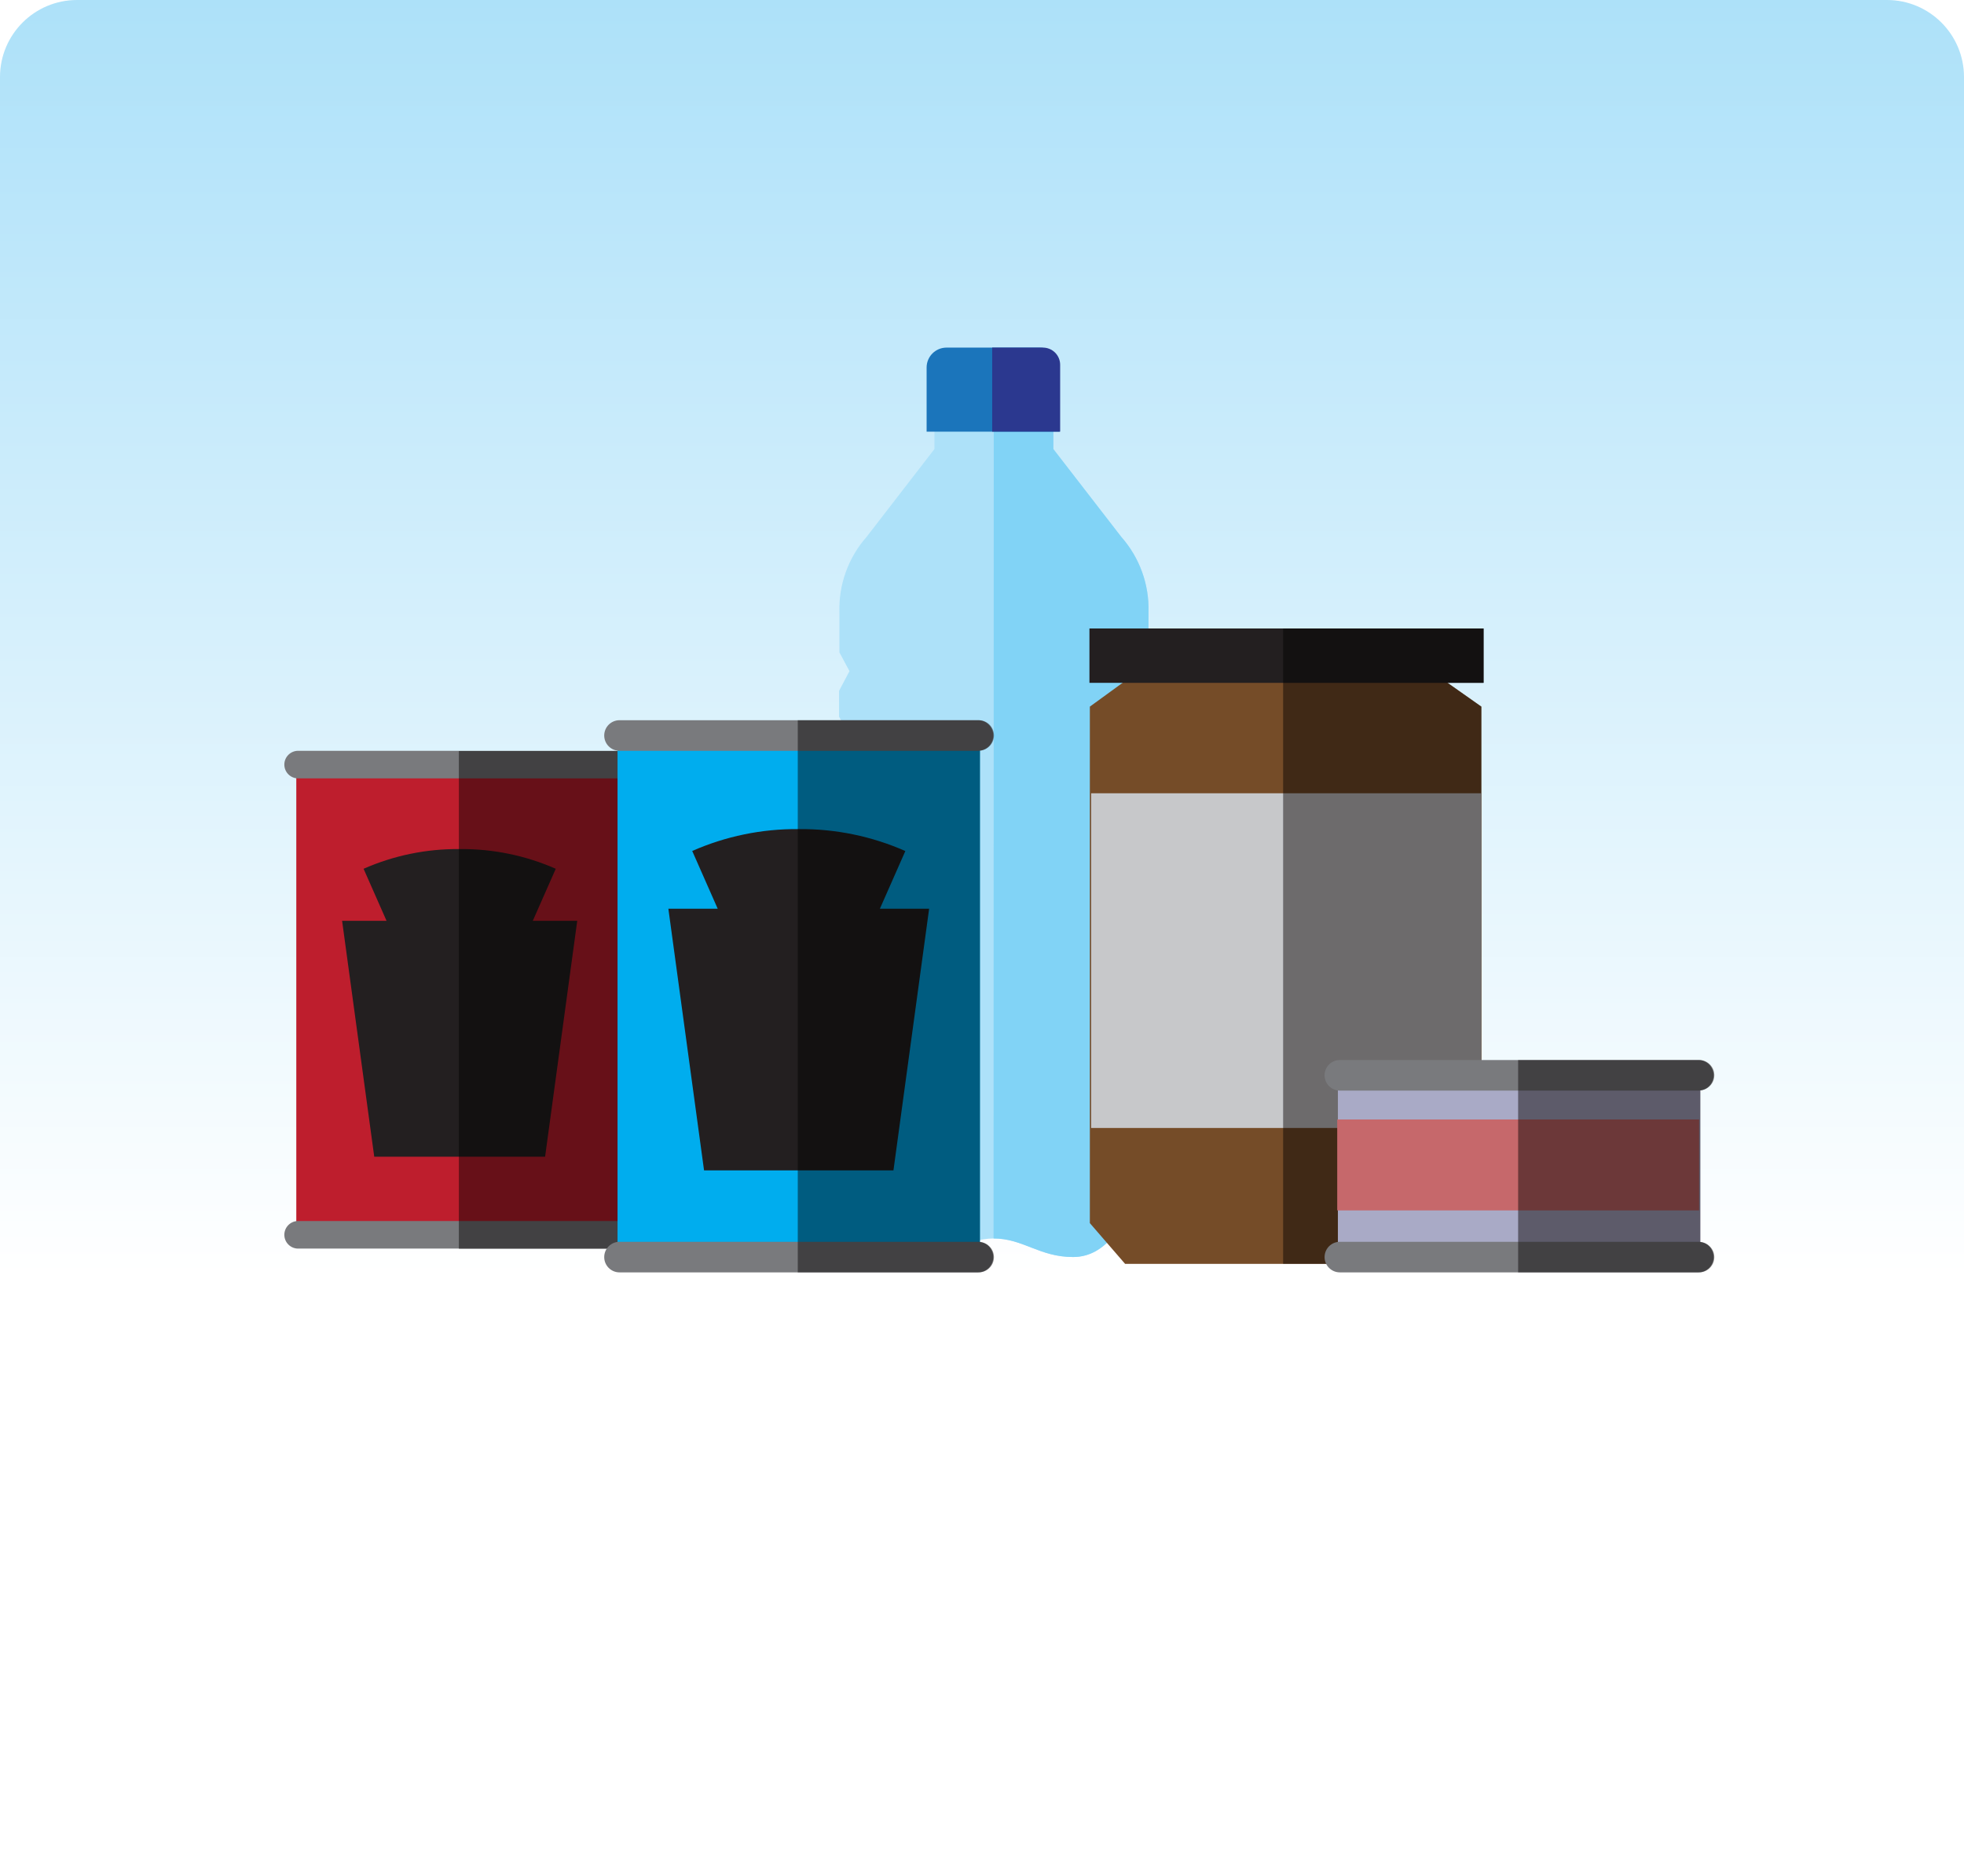
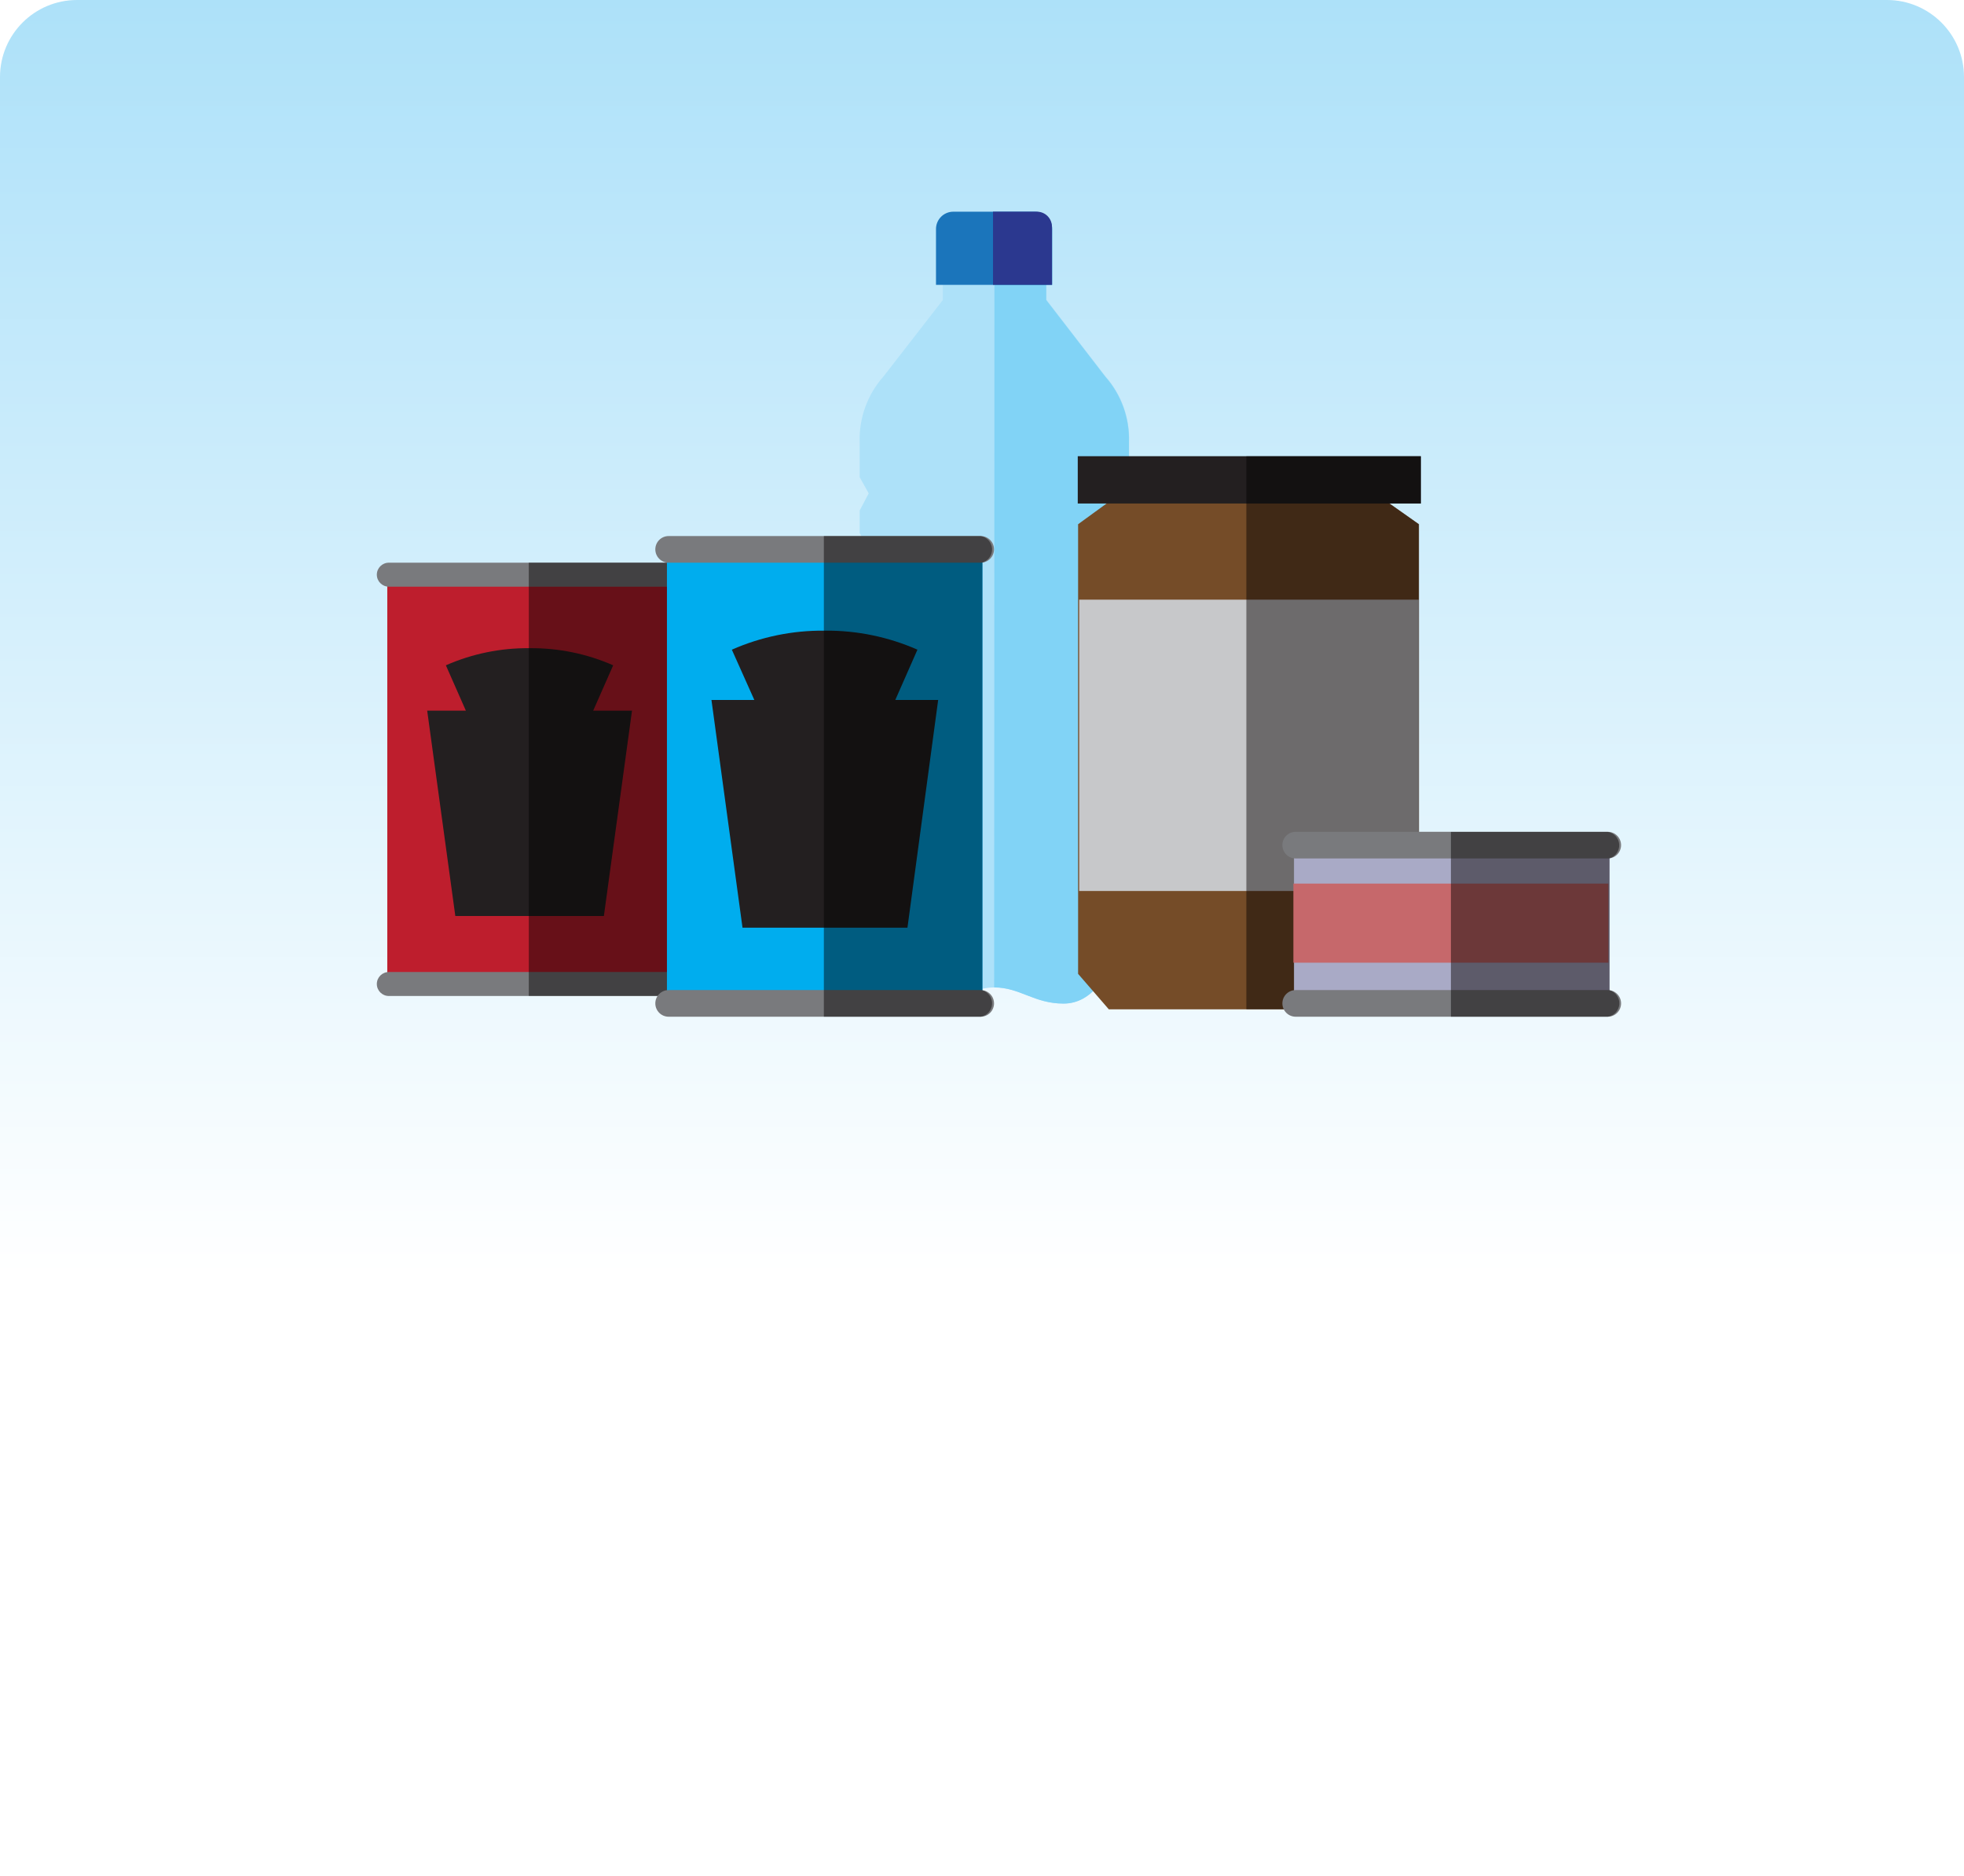
<svg xmlns="http://www.w3.org/2000/svg" width="289" height="276" viewBox="0 0 289 276">
  <defs>
    <style>.cls-1{isolation:isolate;}.cls-2{fill:url(#linear-gradient);}.cls-3{fill:#ade1f9;}.cls-4{fill:#81d3f6;}.cls-5{fill:#1b75bb;}.cls-6{fill:#2b388f;}.cls-7{fill:#754c28;}.cls-10,.cls-8{fill:#231f20;}.cls-9{fill:#c7c8ca;}.cls-10{opacity:0.53;mix-blend-mode:multiply;}.cls-11{fill:#be1e2d;}.cls-12{fill:#797a7d;}.cls-13{fill:#00adee;}.cls-14{fill:#a9aac6;}.cls-15{fill:#c6686b;}</style>
    <linearGradient id="linear-gradient" x1="144.5" y1="276" x2="144.5" gradientUnits="userSpaceOnUse">
      <stop offset="0.32" stop-color="#fff" />
      <stop offset="1" stop-color="#ade1f9" />
    </linearGradient>
  </defs>
  <g class="cls-1">
    <g id="Layer_1" data-name="Layer 1">
      <rect class="cls-2" width="289" height="276" rx="11.34" ry="11.34" />
-       <path class="cls-3" d="M169,169.59V130l-1.32-2.89,1.32-2.53v-4.34l-1.45-3L169,114.5v-3.73l-1.45-2.65,1.45-2.65v-3.81l-1.53-2.89L169,96V90.09a16,16,0,0,0-4-11.08L155,66.08V62.23h-8.75v0h-8.75v3.85L127.52,79a16,16,0,0,0-4,11.08V96L125,98.76l-1.53,2.89v3.81l1.45,2.65-1.45,2.65v3.73l1.45,2.77-1.45,3v4.34l1.32,2.53L123.5,130v39.55a14.38,14.38,0,0,0,1.77,6.75c1.93,3.69,4.34,8.67,9.31,8.67s7.36-2.69,11.64-2.73,6.7,2.73,11.64,2.73,7.39-5,9.31-8.67A14.38,14.38,0,0,0,169,169.59Z" />
-       <path class="cls-4" d="M146.23,62.23H155v3.85l10,12.93a16,16,0,0,1,4,11.08V96l-1.53,2.73,1.53,2.89v3.81l-1.45,2.65,1.45,2.65v3.73l-1.45,2.77,1.45,3v4.34l-1.32,2.53L169,130v39.55a14.38,14.38,0,0,1-1.77,6.75c-1.93,3.69-4.34,8.67-9.31,8.67s-7.39-2.73-11.72-2.73Z" />
-       <path class="cls-5" d="M139.28,51.15H153a2.93,2.93,0,0,1,2.93,2.93v9.44a0,0,0,0,1,0,0H136.35a0,0,0,0,1,0,0V54.08A2.93,2.93,0,0,1,139.28,51.15Z" />
-       <path class="cls-6" d="M153.42,51.15H146V63.51h10V53.68A2.53,2.53,0,0,0,153.42,51.15Z" />
-       <polygon class="cls-7" points="217.98 179.98 212.81 185.98 165.56 185.98 160.37 179.98 160.37 103.98 166.56 99.48 211.59 99.48 217.98 103.98 217.98 179.98" />
-       <rect class="cls-8" x="160.31" y="92.48" width="58" height="8" />
-       <rect class="cls-9" x="160.56" y="116.73" width="57.38" height="49.25" />
-       <polygon class="cls-10" points="218.31 92.48 188.81 92.48 188.81 185.98 212.81 185.98 217.98 179.98 217.98 103.98 213.01 100.48 218.31 100.48 218.31 92.48" />
-       <rect class="cls-11" x="43.6" y="112.73" width="48.08" height="68.52" />
-       <rect class="cls-12" x="41.84" y="110.48" width="51.61" height="4.06" rx="2.03" ry="2.03" />
-       <rect class="cls-12" x="41.84" y="179.67" width="51.61" height="4.06" rx="2.03" ry="2.03" />
-       <path class="cls-8" d="M78.4,135.5l3.38-7.66a34.23,34.23,0,0,0-14.09-2.9H67.59a34.23,34.23,0,0,0-14.09,2.9l3.38,7.66H50.34l4.73,34.71H80.21l4.73-34.71H78.4Z" />
-       <path class="cls-10" d="M91.68,179.7V114.51a2,2,0,0,0-.26-4H67.52v73.25h23.9A2,2,0,0,0,91.68,179.7Z" />
-       <rect class="cls-13" x="90.87" y="108.48" width="53.33" height="76" />
-       <rect class="cls-12" x="88.91" y="105.98" width="57.25" height="4.5" rx="2.25" ry="2.25" />
-       <rect class="cls-12" x="88.91" y="182.73" width="57.25" height="4.5" rx="2.25" ry="2.25" />
-       <path class="cls-8" d="M129.47,133.73l3.75-8.5A38,38,0,0,0,117.6,122h-0.12a38,38,0,0,0-15.62,3.22l3.75,8.5H98.35l5.25,38.5h27.87l5.25-38.5h-7.25Z" />
-       <path class="cls-10" d="M144.2,182.76V110.45a2.24,2.24,0,0,0-.29-4.47H117.39v81.25h26.52A2.24,2.24,0,0,0,144.2,182.76Z" />
-       <rect class="cls-14" x="196.87" y="158.48" width="53.33" height="26" />
-       <rect class="cls-12" x="194.91" y="155.98" width="57.25" height="4.5" rx="2.25" ry="2.25" />
-       <rect class="cls-12" x="194.91" y="182.73" width="57.25" height="4.5" rx="2.25" ry="2.25" />
-       <rect class="cls-15" x="196.77" y="164.73" width="53.25" height="13.38" />
-       <path class="cls-10" d="M250.2,182.76V160.45a2.24,2.24,0,0,0-.29-4.47H223.39v31.25h26.52A2.24,2.24,0,0,0,250.2,182.76Z" />
+       <path class="cls-3" d="M166.11,134.25V99.83L165,97.31l1.15-2.2V91.33l-1.26-2.62,1.26-2.41V83l-1.26-2.31,1.26-2.31V75.11l-1.33-2.52,1.33-2.38V65a13.89,13.89,0,0,0-3.5-9.65l-8.67-11.25V40.79h-7.62v0h-7.62v3.36L130,55.4a13.89,13.89,0,0,0-3.5,9.65v5.17l1.33,2.38-1.33,2.52v3.32l1.26,2.31L126.55,83V86.3l1.26,2.41-1.26,2.62v3.77l1.15,2.2-1.15,2.52v34.43a12.52,12.52,0,0,0,1.54,5.87c1.68,3.22,3.77,7.55,8.11,7.55s6.41-2.34,10.14-2.37,5.83,2.37,10.14,2.37,6.43-4.33,8.11-7.55A12.52,12.52,0,0,0,166.11,134.25Z" />
+       <path class="cls-4" d="M146.33,40.79h7.62v3.36l8.67,11.25a13.89,13.89,0,0,1,3.5,9.65v5.17l-1.33,2.38,1.33,2.52v3.32l-1.26,2.31L166.11,83V86.3l-1.26,2.41,1.26,2.62v3.77L165,97.31l1.15,2.52v34.43a12.52,12.52,0,0,1-1.54,5.87c-1.68,3.22-3.77,7.55-8.11,7.55s-6.43-2.38-10.21-2.38Z" />
+       <path class="cls-5" d="M140.28,31.15h12a2.55,2.55,0,0,1,2.55,2.55v8.22a0,0,0,0,1,0,0H137.73a0,0,0,0,1,0,0V33.7A2.55,2.55,0,0,1,140.28,31.15Z" />
+       <path class="cls-6" d="M152.59,31.15h-6.47V41.91h8.67V33.35A2.2,2.2,0,0,0,152.59,31.15Z" />
+       <polygon class="cls-7" points="208.79 143.3 204.29 148.52 163.16 148.52 158.64 143.3 158.64 77.14 164.03 73.22 203.23 73.22 208.79 77.14 208.79 143.3" />
+       <rect class="cls-8" x="158.59" y="67.13" width="50.49" height="6.96" />
+       <rect class="cls-9" x="158.8" y="88.24" width="49.95" height="42.87" />
+       <polygon class="cls-10" points="209.07 67.13 183.4 67.13 183.4 148.52 204.29 148.52 208.79 143.3 208.79 77.14 204.46 74.09 209.07 74.09 209.07 67.13" />
+       <rect class="cls-11" x="56.99" y="84.76" width="41.86" height="59.64" />
+       <rect class="cls-12" x="55.45" y="82.8" width="44.93" height="3.53" rx="1.77" ry="1.77" />
+       <rect class="cls-12" x="55.45" y="143.03" width="44.93" height="3.53" rx="1.77" ry="1.77" />
+       <path class="cls-8" d="M87.29,104.57l2.94-6.67A29.8,29.8,0,0,0,78,95.38h-0.1A29.8,29.8,0,0,0,65.61,97.9l2.94,6.67H62.86L67,134.79H88.86L93,104.57H87.29Z" />
+       <path class="cls-10" d="M98.85,143.05V86.3a1.76,1.76,0,0,0-.23-3.51H77.81v63.76H98.62A1.76,1.76,0,0,0,98.85,143.05Z" />
+       <rect class="cls-13" x="98.14" y="81.06" width="46.43" height="66.16" />
+       <rect class="cls-12" x="96.43" y="78.88" width="49.84" height="3.92" rx="1.96" ry="1.96" />
+       <rect class="cls-12" x="96.43" y="145.69" width="49.84" height="3.92" rx="1.96" ry="1.96" />
+       <path class="cls-8" d="M131.74,103l3.26-7.4a33,33,0,0,0-13.6-2.8h-0.11a33,33,0,0,0-13.6,2.8L111,103h-6.31l4.57,33.51h24.27L138.05,103h-6.31Z" />
+       <path class="cls-10" d="M144.56,145.72V82.77a2,2,0,0,0-.25-3.89H121.23v70.73h23.08A2,2,0,0,0,144.56,145.72Z" />
+       <rect class="cls-14" x="190.41" y="124.58" width="46.43" height="22.63" />
+       <rect class="cls-12" x="188.7" y="122.4" width="49.84" height="3.92" rx="1.96" ry="1.96" />
+       <rect class="cls-12" x="188.7" y="145.69" width="49.84" height="3.92" rx="1.96" ry="1.96" />
+       <rect class="cls-15" x="190.32" y="130.02" width="46.35" height="11.64" />
+       <path class="cls-10" d="M236.84,145.71V126.3a2,2,0,0,0-.25-3.89H213.5v27.2h23.08A2,2,0,0,0,236.84,145.71Z" />
    </g>
  </g>
</svg>
